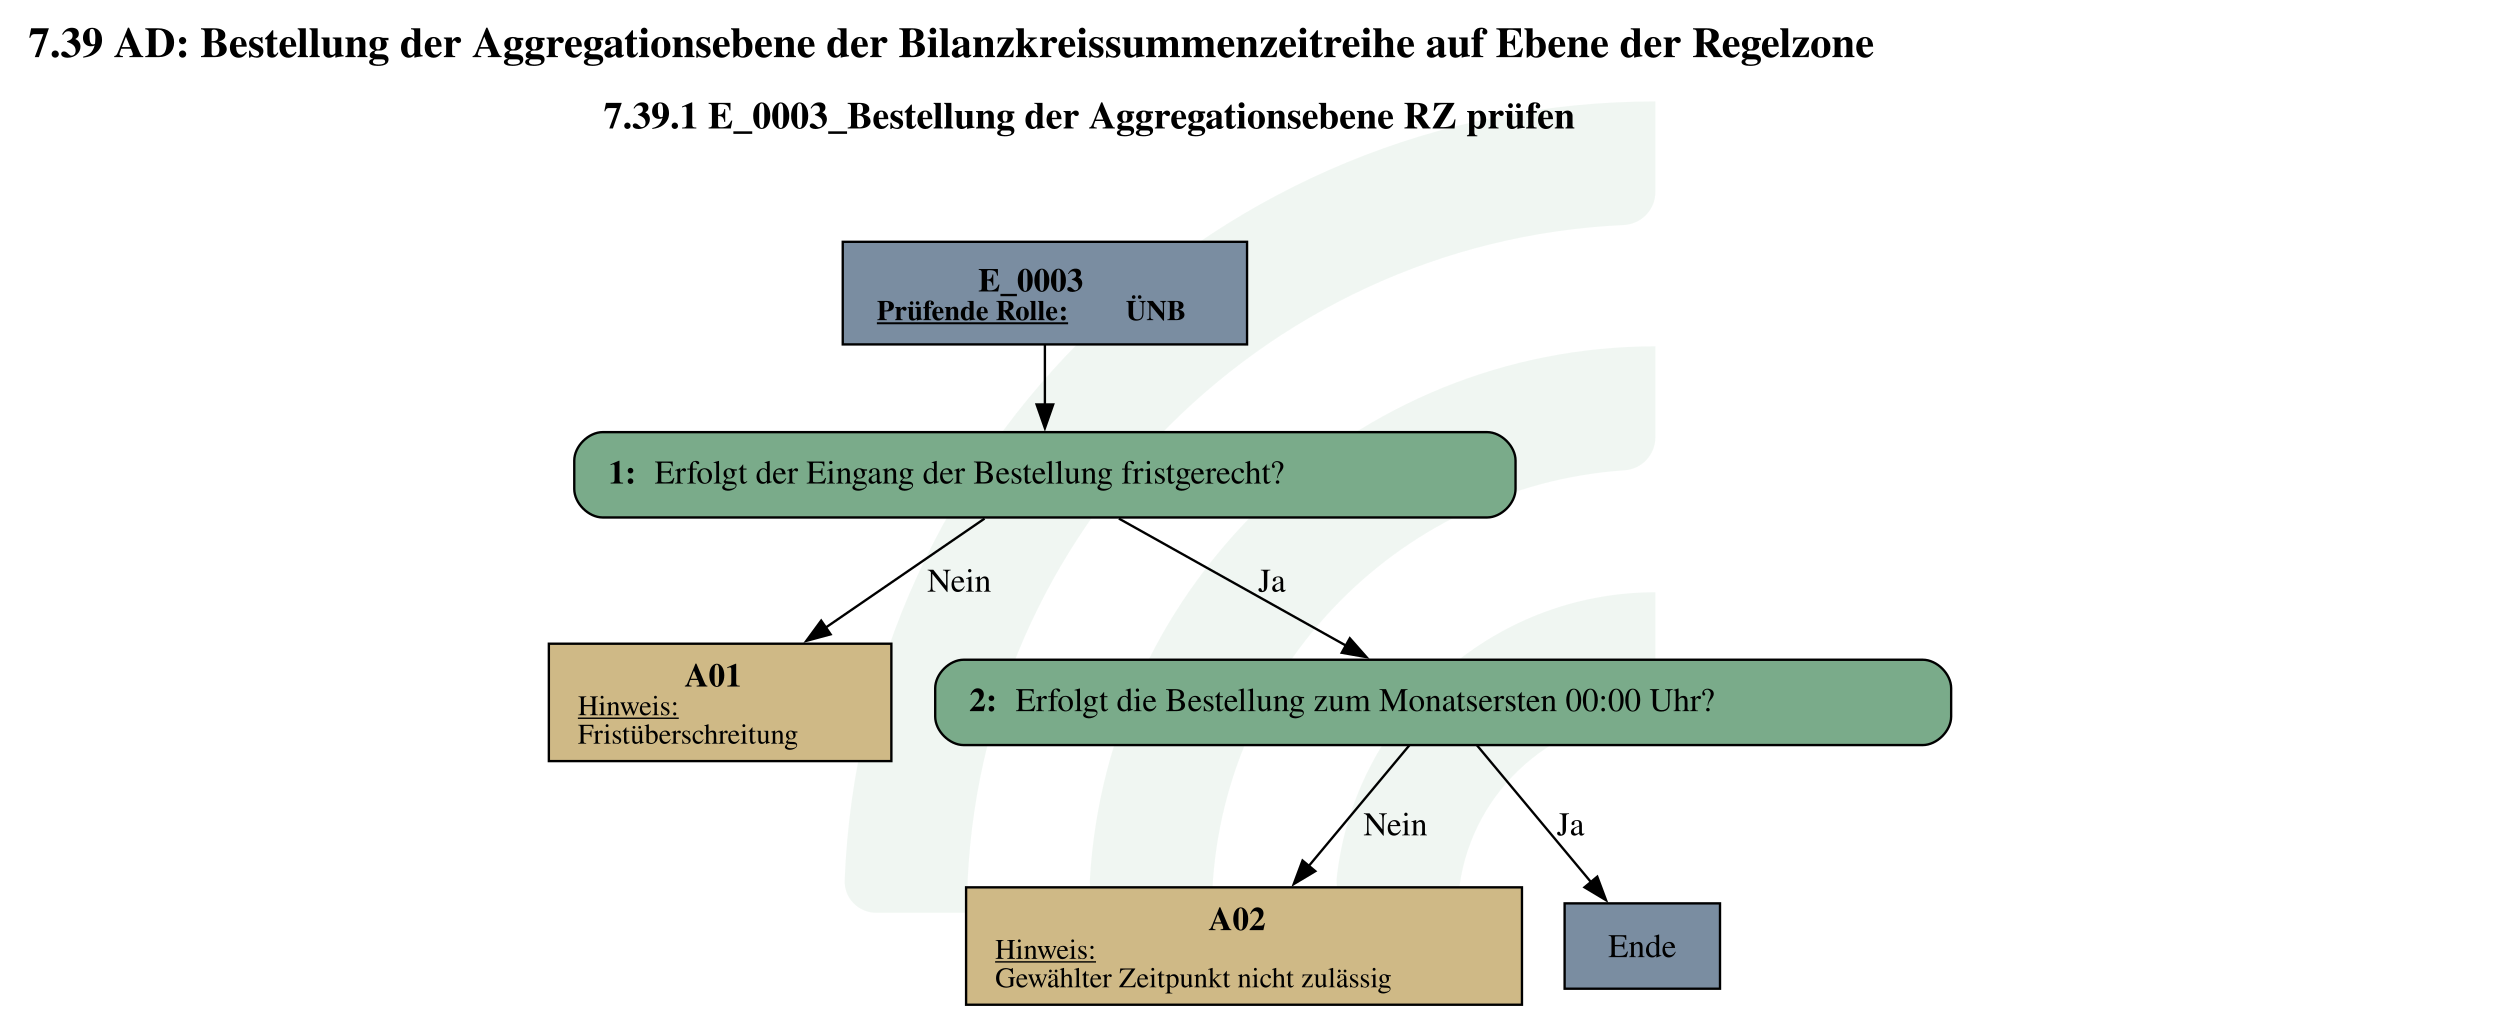
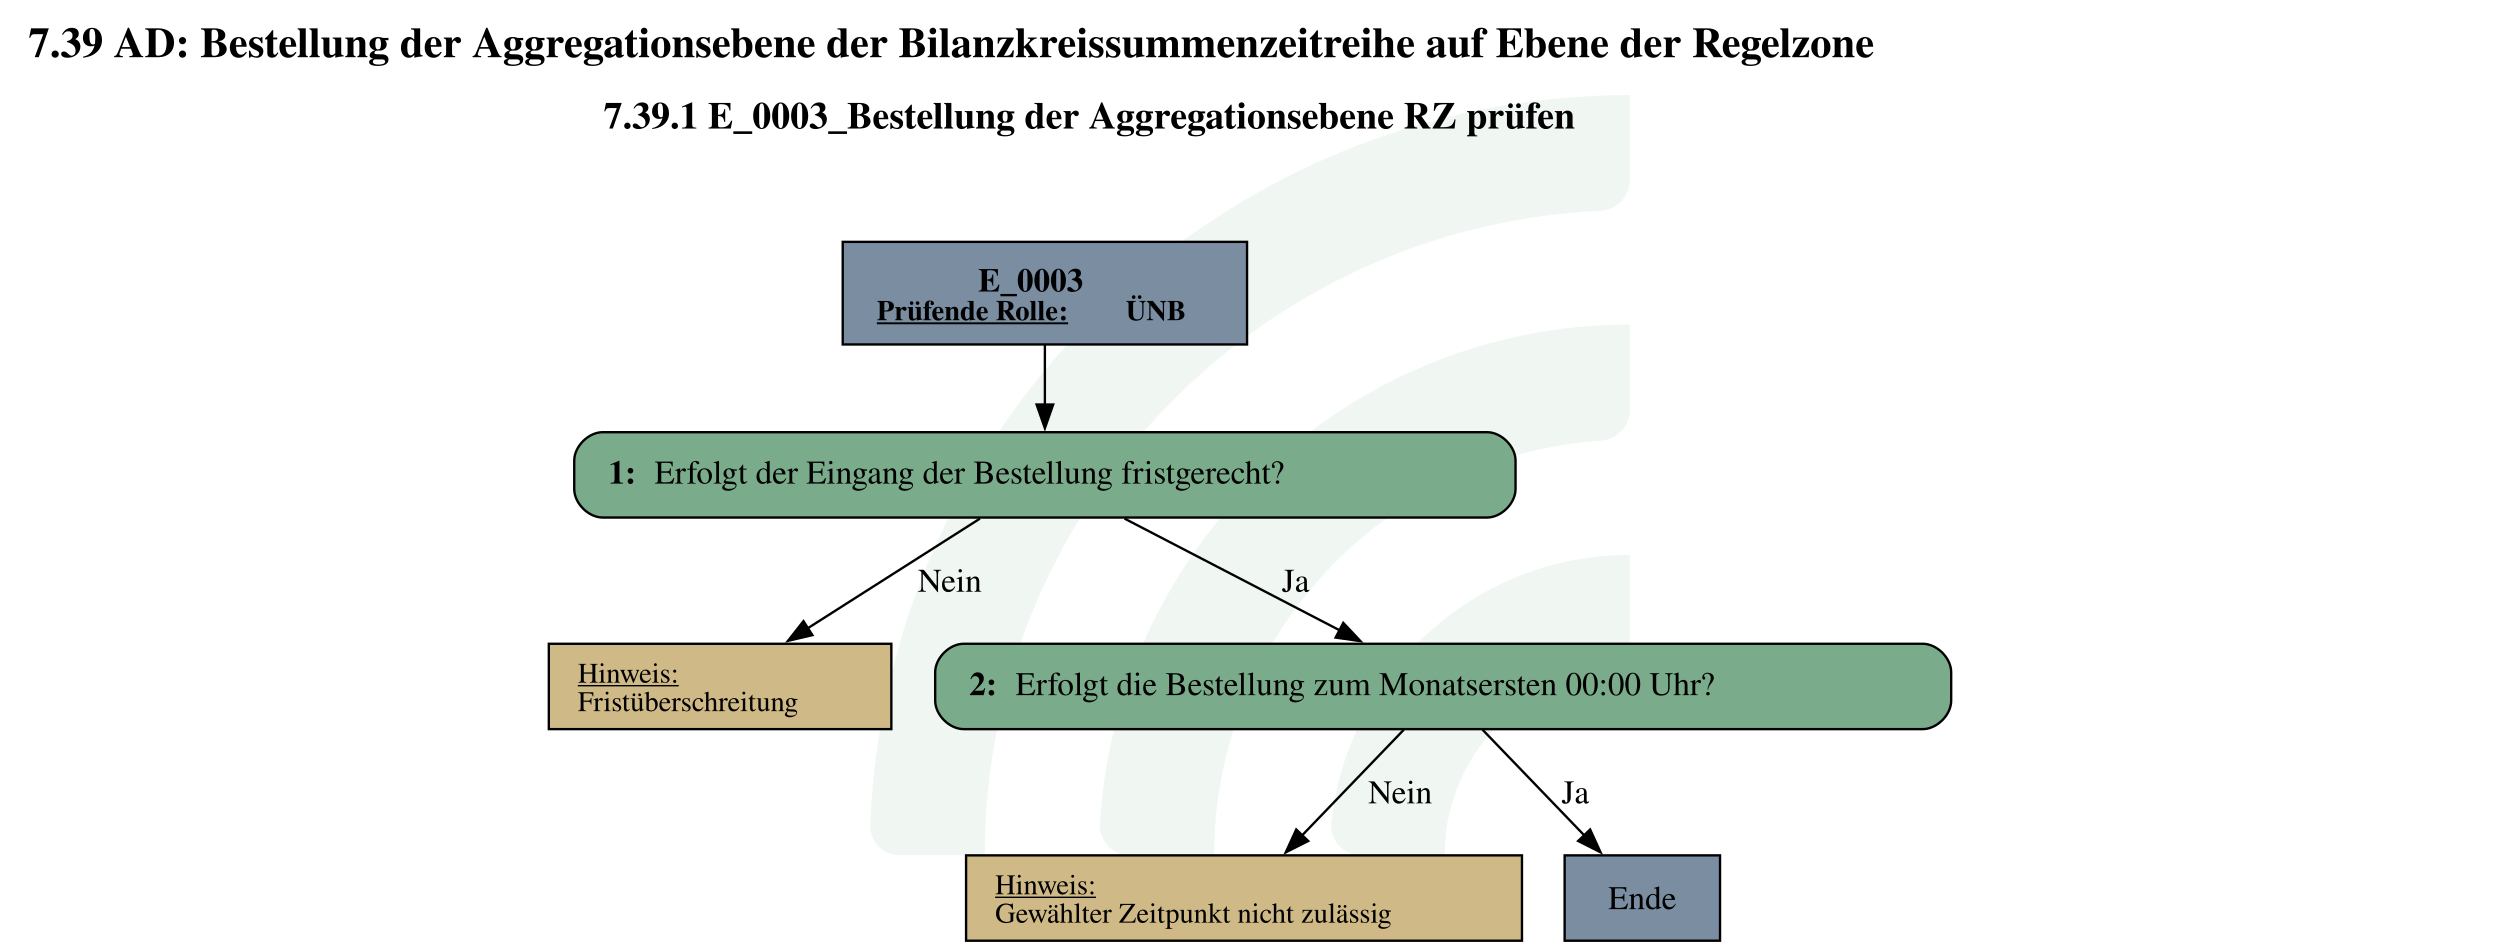
- <svg xmlns="http://www.w3.org/2000/svg" version="1.1" width="1406.667px" viewBox="0 0 1406.667 570.667" height="570.667px">
+ <svg xmlns="http://www.w3.org/2000/svg" version="1.1" width="1406.667px" viewBox="0 0 1406.667 534.667" height="534.667px">
  <g>
-     <g transform="translate(475.236, 57.06667) scale(1 1) translate(0, 0) scale(2.580906 2.580906) ">
+     <g transform="translate(489.6253, 53.46667) scale(1 1) translate(0, 0) scale(2.418092 2.418092) ">
      <defs id="defs2">
        <clipPath clipPathUnits="userSpaceOnUse" id="clipPath23">
          <path d="M 0,568.156 H 579.236 V 0 H 0 Z" id="path21" />
        </clipPath>
      </defs>
      <g id="layer1" transform="translate(-16.54194,-55.30527)">
        <g id="g19" clip-path="url(#clipPath23)" transform="matrix(0.3527778,0,0,-0.3527778,0.01017023,243.7368)" style="opacity:0.2">
          <g id="g25" transform="translate(122.444,32.7195)">
            <path d="m 0,0 h -56.104 c -11,0 -19.898,9.123 -19.463,20.115 10.594,267.191 231.277,481.302 501.029,481.302 v -56.02 c 0,-10.98 -8.688,-19.892 -19.658,-20.393 C 180.29,414.697 0,228.005 0,0" style="fill:#6ead83;fill-opacity:0.5;fill-rule:nonzero;stroke:none" id="path27" />
          </g>
          <g id="g29" transform="translate(273.7828,32.7195)">
            <path d="m 0,0 h -55.926 c -11.228,0 -20.091,9.482 -19.435,20.69 10.744,183.439 163.389,329.388 349.485,329.388 v -56.263 c 0,-10.709 -8.273,-19.617 -18.957,-20.35 C 112.819,263.696 0,144.774 0,0" style="fill:#6ead83;fill-opacity:0.5;fill-rule:nonzero;stroke:none" id="path31" />
          </g>
          <g id="g33" transform="translate(425.7667,32.7195)">
            <path d="m 0,0 h -55.445 c -11.653,0 -20.604,10.17 -19.334,21.753 10.866,99.032 95.031,176.341 196.919,176.341 v -57.011 c 0,-10.046 -7.283,-18.755 -17.229,-20.165 C 45.688,112.522 0,61.497 0,0" style="fill:#6ead83;fill-opacity:0.5;fill-rule:nonzero;stroke:none" id="path35" />
          </g>
        </g>
      </g>
    </g>
-     <svg width="1055pt" height="428pt" viewBox="0.00 0.00 1054.50 427.82">
-       <g id="graph0" class="graph" transform="scale(1 1) rotate(0) translate(4 423.82)">
-         <text text-anchor="start" x="8" y="-399.72" font-family="Times,serif" font-weight="bold" font-size="18.00">7.39 AD: Bestellung der Aggregationsebene der Bilanzkreissummenzeitreihe auf Ebene der Regelzone</text>
-         <text text-anchor="start" x="250.62" y="-369.62" font-family="Times,serif" font-weight="bold" font-size="16.00">7.39.1 E_0003_Bestellung der Aggregationsebene RZ prüfen</text>
+     <svg width="1055pt" height="401pt" viewBox="0.00 0.00 1054.50 400.78">
+       <g id="graph0" class="graph" transform="scale(1 1) rotate(0) translate(4 396.78)">
+         <text text-anchor="start" x="8" y="-372.68" font-family="Times,serif" font-weight="bold" font-size="18.00">7.39 AD: Bestellung der Aggregationsebene der Bilanzkreissummenzeitreihe auf Ebene der Regelzone</text>
+         <text text-anchor="start" x="250.62" y="-342.58" font-family="Times,serif" font-weight="bold" font-size="16.00">7.39.1 E_0003_Bestellung der Aggregationsebene RZ prüfen</text>
        <g id="node1" class="node">
-           <polygon fill="#7a8da1" stroke="black" points="522.01,-321.82 351.46,-321.82 351.46,-278.54 522.01,-278.54 522.01,-321.82" />
-           <text text-anchor="start" x="408.61" y="-300.88" font-family="Times,serif" font-weight="bold" font-size="14.00">E_0003</text>
-           <text text-anchor="start" x="365.86" y="-288.78" font-family="Times,serif" font-weight="bold" text-decoration="underline" font-size="12.00">Prüfende Rolle:</text>
-           <text text-anchor="start" x="470.86" y="-288.78" font-family="Times,serif" font-weight="bold" font-size="12.00"> ÜNB</text>
+           <polygon fill="#7a8da1" stroke="black" points="522.01,-294.78 351.46,-294.78 351.46,-251.5 522.01,-251.5 522.01,-294.78" />
+           <text text-anchor="start" x="408.61" y="-273.84" font-family="Times,serif" font-weight="bold" font-size="14.00">E_0003</text>
+           <text text-anchor="start" x="365.86" y="-261.74" font-family="Times,serif" font-weight="bold" text-decoration="underline" font-size="12.00">Prüfende Rolle:</text>
+           <text text-anchor="start" x="470.86" y="-261.74" font-family="Times,serif" font-weight="bold" font-size="12.00"> ÜNB</text>
        </g>
        <g id="node2" class="node">
-           <path fill="#7aab8a" stroke="black" d="M623.26,-241.54C623.26,-241.54 250.21,-241.54 250.21,-241.54 244.21,-241.54 238.21,-235.54 238.21,-229.54 238.21,-229.54 238.21,-217.54 238.21,-217.54 238.21,-211.54 244.21,-205.54 250.21,-205.54 250.21,-205.54 623.26,-205.54 623.26,-205.54 629.26,-205.54 635.26,-211.54 635.26,-217.54 635.26,-217.54 635.26,-229.54 635.26,-229.54 635.26,-235.54 629.26,-241.54 623.26,-241.54" />
-           <text text-anchor="start" x="252.61" y="-219.86" font-family="Times,serif" font-weight="bold" font-size="14.00">1: </text>
-           <text text-anchor="start" x="272.11" y="-219.86" font-family="Times,serif" font-size="14.00">Erfolgt der Eingang der Bestellung fristgerecht?</text>
+           <path fill="#7aab8a" stroke="black" d="M623.26,-214.5C623.26,-214.5 250.21,-214.5 250.21,-214.5 244.21,-214.5 238.21,-208.5 238.21,-202.5 238.21,-202.5 238.21,-190.5 238.21,-190.5 238.21,-184.5 244.21,-178.5 250.21,-178.5 250.21,-178.5 623.26,-178.5 623.26,-178.5 629.26,-178.5 635.26,-184.5 635.26,-190.5 635.26,-190.5 635.26,-202.5 635.26,-202.5 635.26,-208.5 629.26,-214.5 623.26,-214.5" />
+           <text text-anchor="start" x="252.61" y="-192.82" font-family="Times,serif" font-weight="bold" font-size="14.00">1: </text>
+           <text text-anchor="start" x="272.11" y="-192.82" font-family="Times,serif" font-size="14.00">Erfolgt der Eingang der Bestellung fristgerecht?</text>
        </g>
        <g id="edge1" class="edge">
-           <path fill="none" stroke="black" d="M436.73,-278.39C436.73,-270.53 436.73,-261.45 436.73,-253.01" />
-           <polygon fill="black" stroke="black" points="440.23,-253.21 436.73,-243.21 433.23,-253.21 440.23,-253.21" />
+           <path fill="none" stroke="black" d="M436.73,-251.35C436.73,-243.49 436.73,-234.41 436.73,-225.97" />
+           <polygon fill="black" stroke="black" points="440.23,-226.17 436.73,-216.17 433.23,-226.17 440.23,-226.17" />
        </g>
        <g id="node3" class="node">
-           <polygon fill="#cfb986" stroke="black" points="371.97,-152.29 227.49,-152.29 227.49,-102.77 371.97,-102.77 371.97,-152.29" />
-           <text text-anchor="start" x="284.73" y="-134.23" font-family="Times,serif" font-weight="bold" font-size="14.00">A01</text>
-           <text text-anchor="start" x="239.73" y="-122.13" font-family="Times,serif" text-decoration="underline" font-size="12.00">Hinweis:</text>
-           <text text-anchor="start" x="239.73" y="-110.13" font-family="Times,serif" font-size="12.00">Fristüberschreitung</text>
+           <polygon fill="#cfb986" stroke="black" points="371.97,-125.25 227.49,-125.25 227.49,-89.25 371.97,-89.25 371.97,-125.25" />
+           <text text-anchor="start" x="239.73" y="-108.85" font-family="Times,serif" text-decoration="underline" font-size="12.00">Hinweis:</text>
+           <text text-anchor="start" x="239.73" y="-96.85" font-family="Times,serif" font-size="12.00">Fristüberschreitung</text>
        </g>
        <g id="edge2" class="edge">
-           <path fill="none" stroke="black" d="M411.28,-205.08C392.46,-192.16 366.35,-174.24 344.11,-158.98" />
-           <polygon fill="black" stroke="black" points="346.33,-156.26 336.1,-153.49 342.37,-162.03 346.33,-156.26" />
-           <text text-anchor="middle" x="400.61" y="-174.24" font-family="Times,serif" font-size="14.00">Nein</text>
+           <path fill="none" stroke="black" d="M409.34,-178.05C388.43,-164.74 359.42,-146.26 336.49,-131.66" />
+           <polygon fill="black" stroke="black" points="338.67,-128.9 328.36,-126.48 334.91,-134.8 338.67,-128.9" />
+           <text text-anchor="middle" x="396.61" y="-147.2" font-family="Times,serif" font-size="14.00">Nein</text>
        </g>
        <g id="node4" class="node">
-           <path fill="#7aab8a" stroke="black" d="M807.01,-145.53C807.01,-145.53 402.46,-145.53 402.46,-145.53 396.46,-145.53 390.46,-139.53 390.46,-133.53 390.46,-133.53 390.46,-121.53 390.46,-121.53 390.46,-115.53 396.46,-109.53 402.46,-109.53 402.46,-109.53 807.01,-109.53 807.01,-109.53 813.01,-109.53 819.01,-115.53 819.01,-121.53 819.01,-121.53 819.01,-133.53 819.01,-133.53 819.01,-139.53 813.01,-145.53 807.01,-145.53" />
-           <text text-anchor="start" x="404.86" y="-123.86" font-family="Times,serif" font-weight="bold" font-size="14.00">2: </text>
-           <text text-anchor="start" x="424.36" y="-123.86" font-family="Times,serif" font-size="14.00">Erfolgt die Bestellung zum Monatsersten 00:00 Uhr?</text>
+           <path fill="#7aab8a" stroke="black" d="M807.01,-125.25C807.01,-125.25 402.46,-125.25 402.46,-125.25 396.46,-125.25 390.46,-119.25 390.46,-113.25 390.46,-113.25 390.46,-101.25 390.46,-101.25 390.46,-95.25 396.46,-89.25 402.46,-89.25 402.46,-89.25 807.01,-89.25 807.01,-89.25 813.01,-89.25 819.01,-95.25 819.01,-101.25 819.01,-101.25 819.01,-113.25 819.01,-113.25 819.01,-119.25 813.01,-125.25 807.01,-125.25" />
+           <text text-anchor="start" x="404.86" y="-103.58" font-family="Times,serif" font-weight="bold" font-size="14.00">2: </text>
+           <text text-anchor="start" x="424.36" y="-103.58" font-family="Times,serif" font-size="14.00">Erfolgt die Bestellung zum Monatsersten 00:00 Uhr?</text>
        </g>
        <g id="edge3" class="edge">
-           <path fill="none" stroke="black" d="M467.94,-205.08C494.93,-189.97 534.16,-168.02 563.69,-151.5" />
-           <polygon fill="black" stroke="black" points="565.36,-154.58 572.37,-146.64 561.94,-148.47 565.36,-154.58" />
-           <text text-anchor="middle" x="532.48" y="-174.24" font-family="Times,serif" font-size="14.00">Ja</text>
+           <path fill="none" stroke="black" d="M470.33,-178.05C496.42,-164.5 532.82,-145.6 561.16,-130.88" />
+           <polygon fill="black" stroke="black" points="562.59,-134.08 569.85,-126.36 559.37,-127.87 562.59,-134.08" />
+           <text text-anchor="middle" x="542.48" y="-147.2" font-family="Times,serif" font-size="14.00">Ja</text>
        </g>
        <g id="node5" class="node">
-           <polygon fill="#cfb986" stroke="black" points="637.97,-49.52 403.49,-49.52 403.49,0 637.97,0 637.97,-49.52" />
-           <text text-anchor="start" x="505.73" y="-31.46" font-family="Times,serif" font-weight="bold" font-size="14.00">A02</text>
-           <text text-anchor="start" x="415.73" y="-19.36" font-family="Times,serif" text-decoration="underline" font-size="12.00">Hinweis:</text>
-           <text text-anchor="start" x="415.73" y="-7.36" font-family="Times,serif" font-size="12.00">Gewählter Zeitpunkt nicht zulässig</text>
+           <polygon fill="#cfb986" stroke="black" points="637.97,-36 403.49,-36 403.49,0 637.97,0 637.97,-36" />
+           <text text-anchor="start" x="415.73" y="-19.6" font-family="Times,serif" text-decoration="underline" font-size="12.00">Hinweis:</text>
+           <text text-anchor="start" x="415.73" y="-7.6" font-family="Times,serif" font-size="12.00">Gewählter Zeitpunkt nicht zulässig</text>
        </g>
        <g id="edge4" class="edge">
-           <path fill="none" stroke="black" d="M590.48,-109.44C578.84,-95.47 562.06,-75.34 547.87,-58.32" />
-           <polygon fill="black" stroke="black" points="550.79,-56.35 541.7,-50.91 545.41,-60.83 550.79,-56.35" />
-           <text text-anchor="middle" x="584.61" y="-71.47" font-family="Times,serif" font-size="14.00">Nein</text>
+           <path fill="none" stroke="black" d="M588.14,-89.01C575.83,-76.23 558.85,-58.59 545.02,-44.22" />
+           <polygon fill="black" stroke="black" points="547.8,-42.07 538.34,-37.29 542.76,-46.92 547.8,-42.07" />
+           <text text-anchor="middle" x="586.61" y="-57.95" font-family="Times,serif" font-size="14.00">Nein</text>
        </g>
        <g id="node6" class="node">
-           <polygon fill="#7a8da1" stroke="black" points="721.51,-42.76 655.96,-42.76 655.96,-6.76 721.51,-6.76 721.51,-42.76" />
-           <text text-anchor="middle" x="688.73" y="-20.08" font-family="Times,serif" font-size="14.00">Ende</text>
+           <polygon fill="#7a8da1" stroke="black" points="721.51,-36 655.96,-36 655.96,0 721.51,0 721.51,-36" />
+           <text text-anchor="middle" x="688.73" y="-13.32" font-family="Times,serif" font-size="14.00">Ende</text>
        </g>
        <g id="edge5" class="edge">
-           <path fill="none" stroke="black" d="M618.98,-109.44C632.26,-93.51 652.22,-69.56 667.4,-51.35" />
-           <polygon fill="black" stroke="black" points="669.73,-54.02 673.44,-44.1 664.35,-49.54 669.73,-54.02" />
-           <text text-anchor="middle" x="658.48" y="-71.47" font-family="Times,serif" font-size="14.00">Ja</text>
+           <path fill="none" stroke="black" d="M621.33,-89.01C633.64,-76.23 650.61,-58.59 664.45,-44.22" />
+           <polygon fill="black" stroke="black" points="666.71,-46.92 671.12,-37.29 661.66,-42.07 666.71,-46.92" />
+           <text text-anchor="middle" x="660.48" y="-57.95" font-family="Times,serif" font-size="14.00">Ja</text>
        </g>
      </g>
    </svg>
  </g>
</svg>
